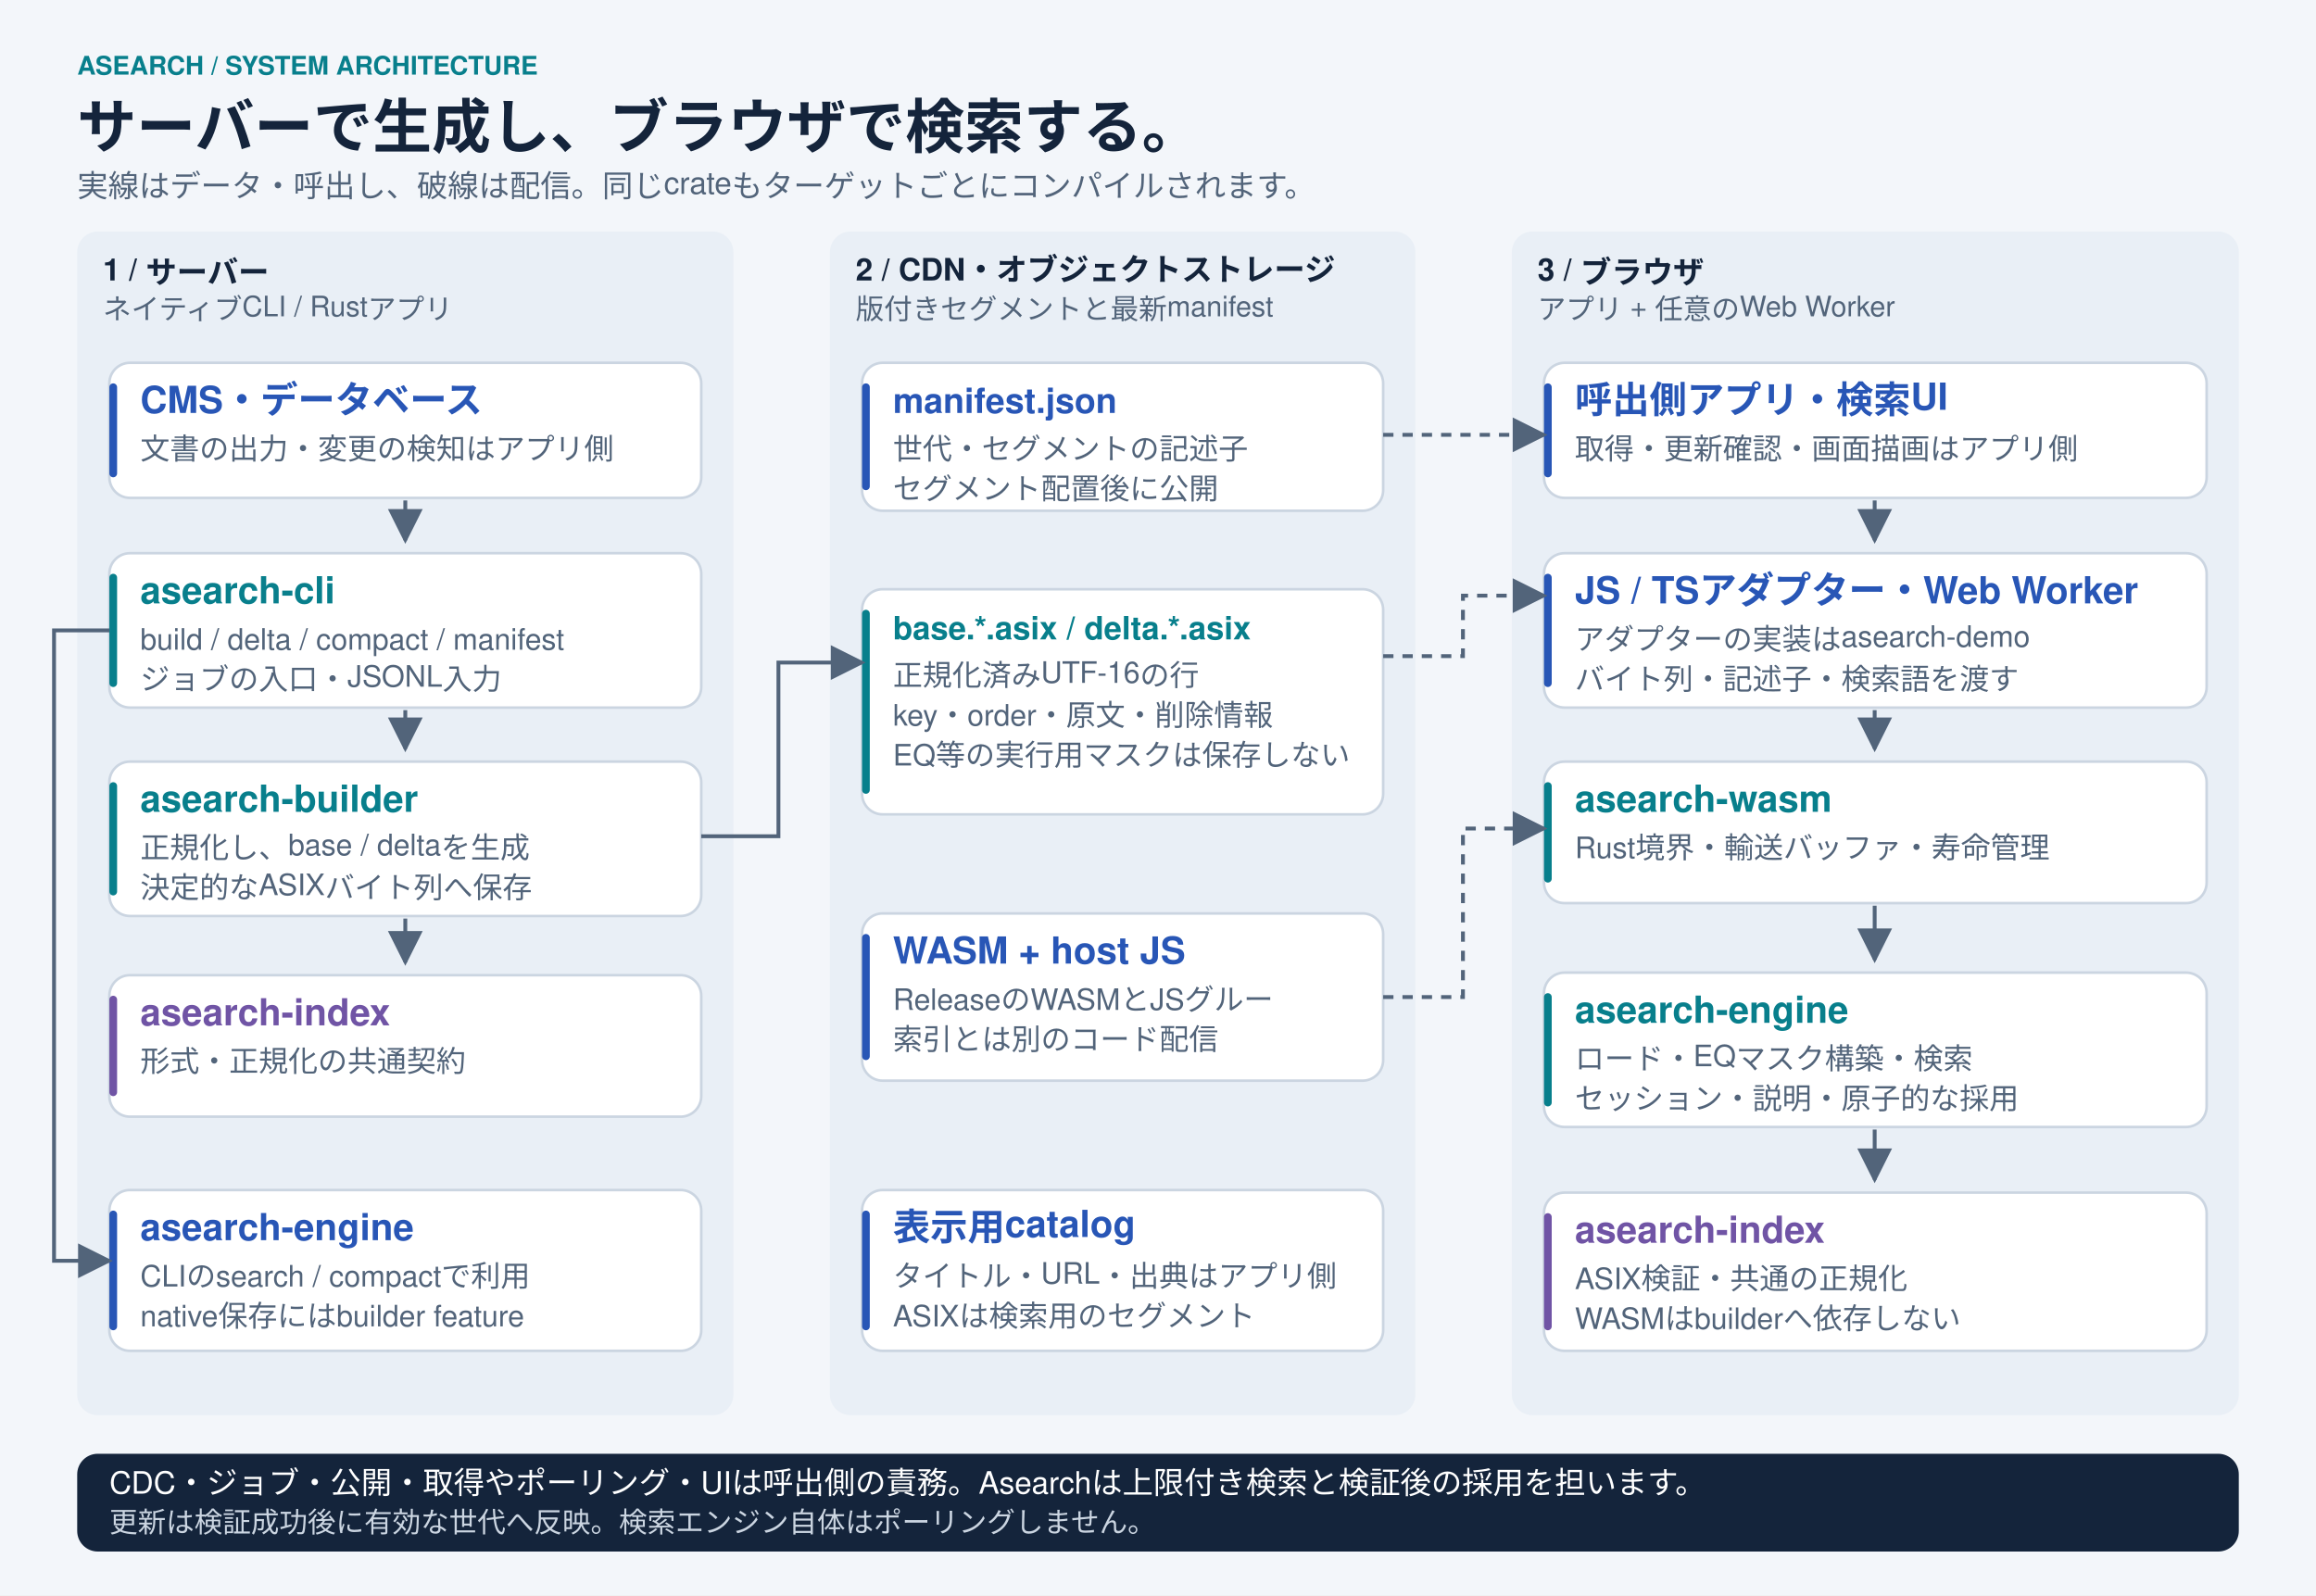
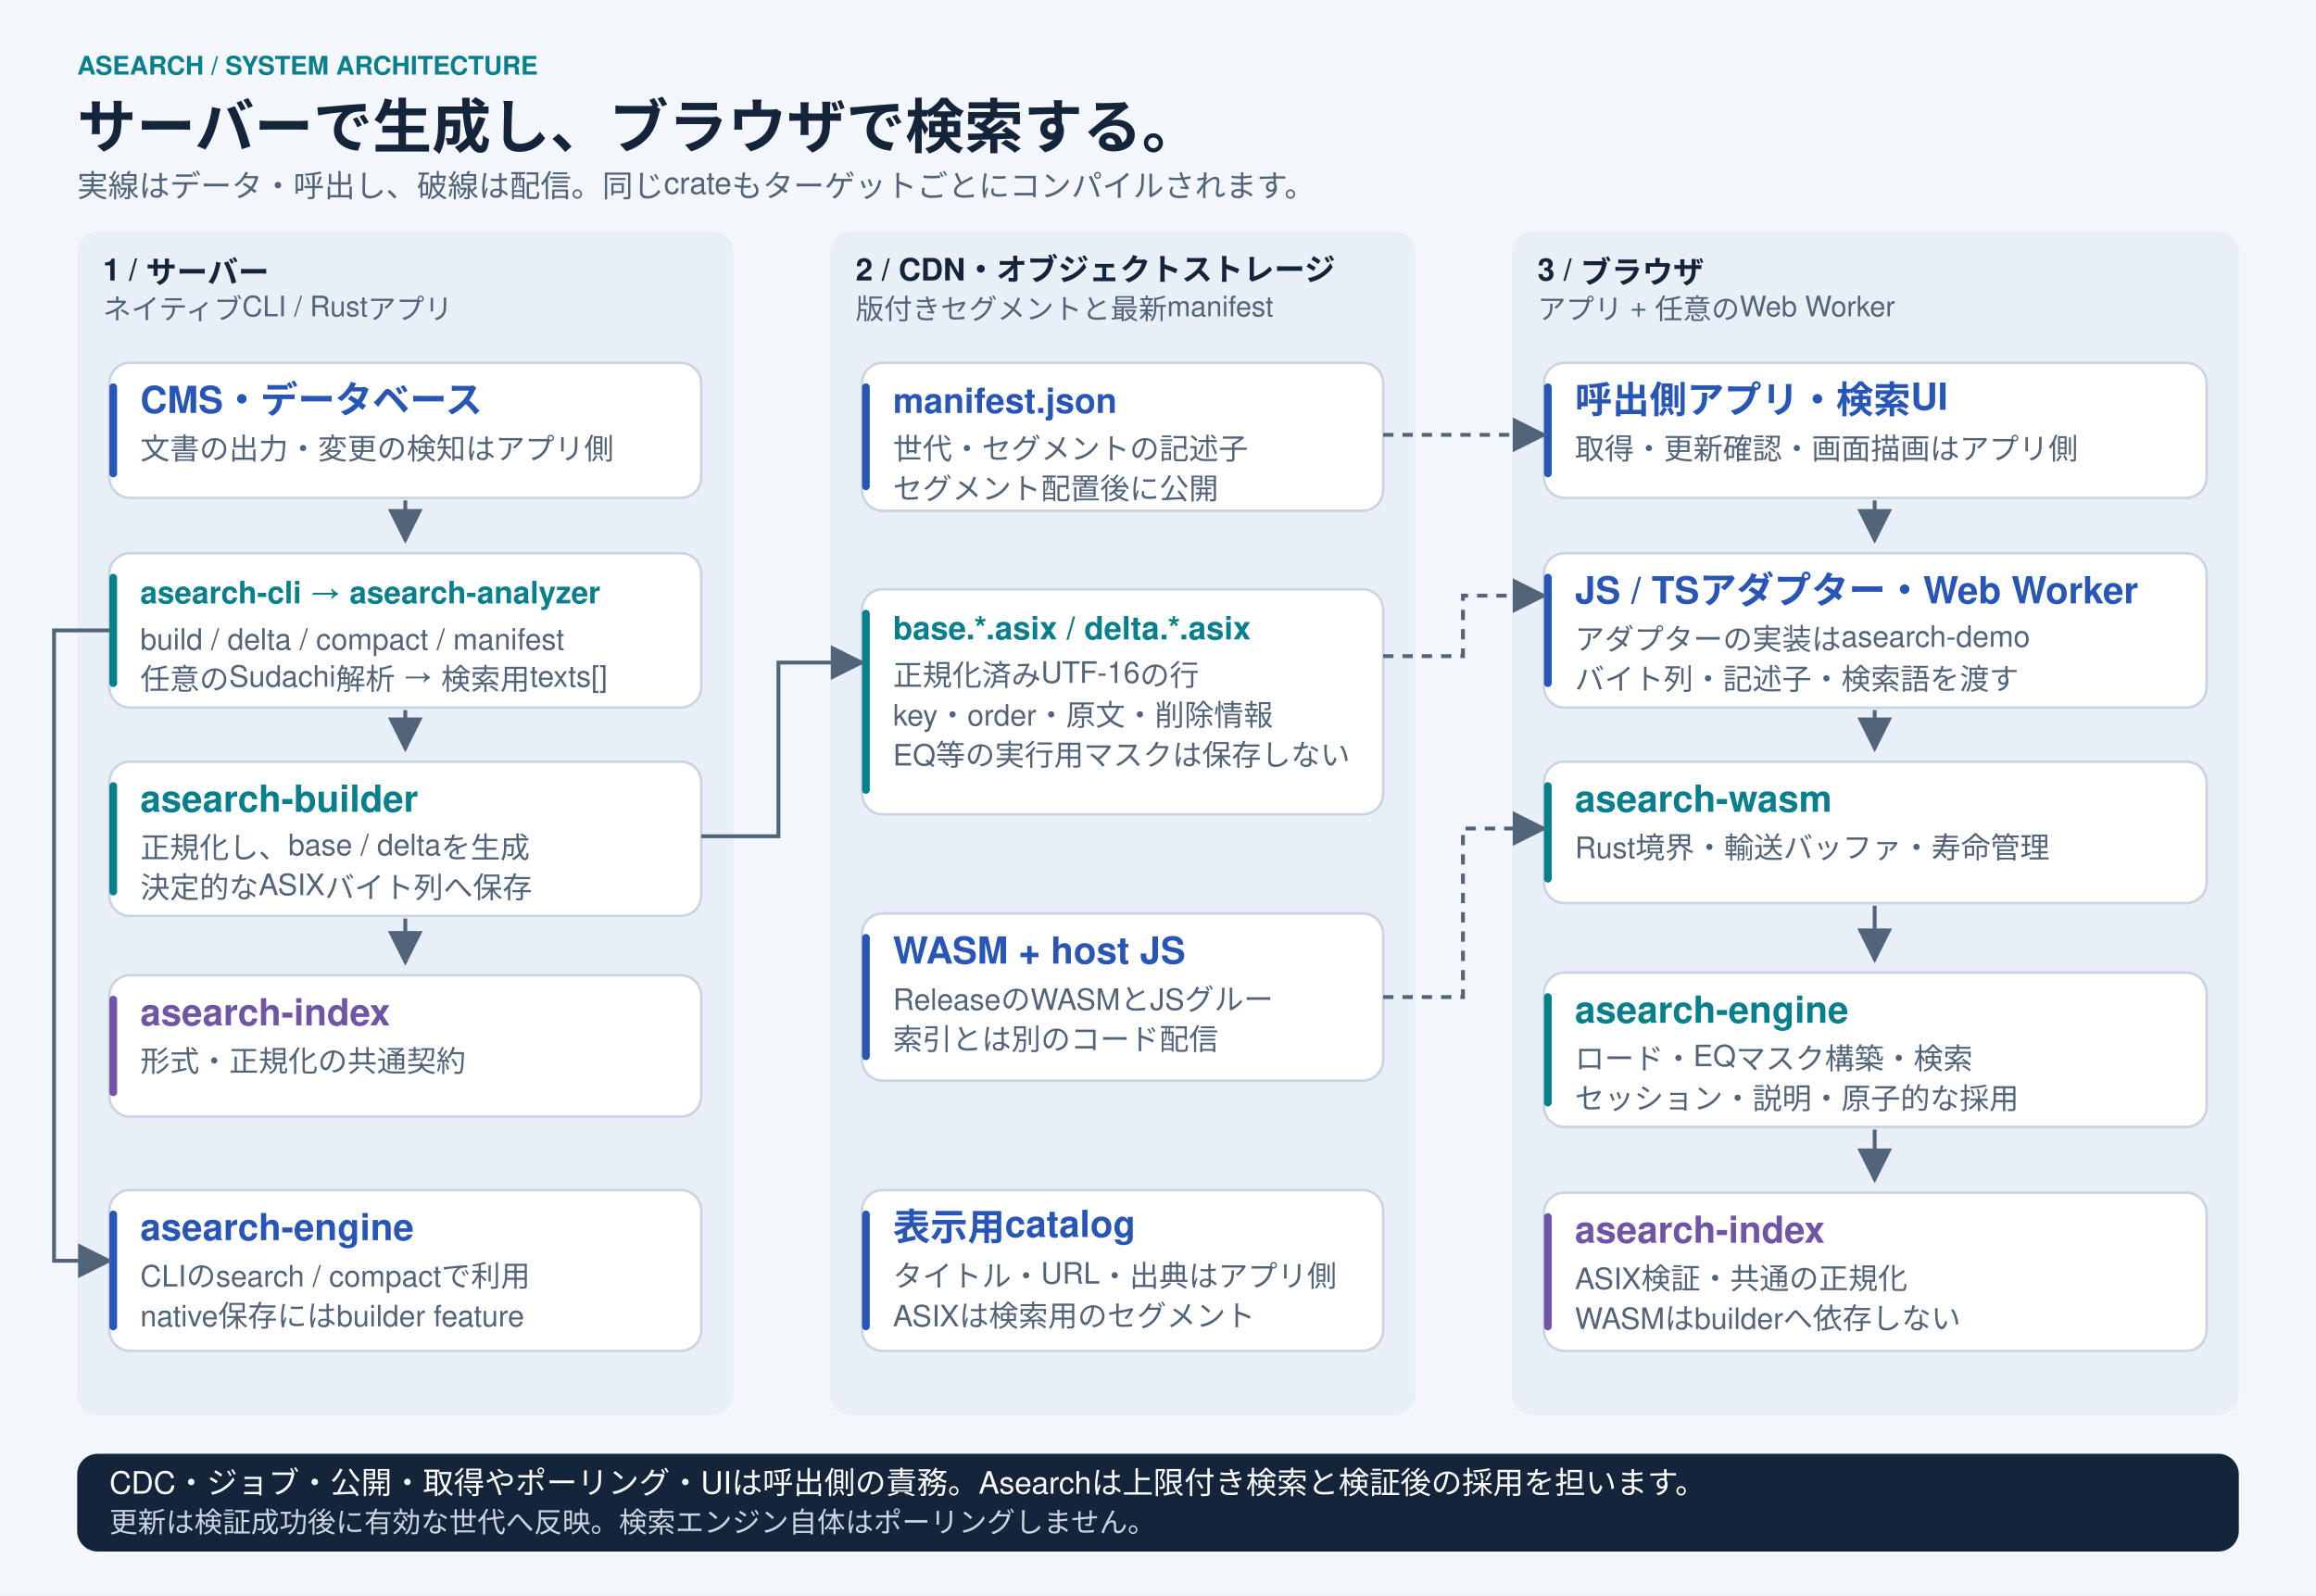
<svg xmlns="http://www.w3.org/2000/svg" width="1800" height="1240" viewBox="0 0 1800 1240" role="img" aria-labelledby="title desc" lang="ja">
  <defs>
    <marker id="arrow" viewBox="0 0 10 10" refX="9" refY="5" markerWidth="9" markerHeight="9" orient="auto-start-reverse">
      <path d="M 0 0 L 10 5 L 0 10 z" fill="#52647A" />
    </marker>
  </defs>
  <rect x="0" y="0" width="1800" height="1240" rx="0" fill="#F3F6FA" />
  <text x="60" y="58" font-family="Helvetica, Arial, &quot;Hiragino Sans&quot;, &quot;Noto Sans CJK JP&quot;, sans-serif" font-size="20" font-weight="700" fill="#087F8C" text-anchor="start">ASEARCH / SYSTEM ARCHITECTURE</text>
  <text x="60" y="115" font-family="Helvetica, Arial, &quot;Hiragino Sans&quot;, &quot;Noto Sans CJK JP&quot;, sans-serif" font-size="46" font-weight="700" fill="#14243B" text-anchor="start">サーバーで生成し、ブラウザで検索する。</text>
  <text x="60" y="153" font-family="Helvetica, Arial, &quot;Hiragino Sans&quot;, &quot;Noto Sans CJK JP&quot;, sans-serif" font-size="24" font-weight="400" fill="#52647A" text-anchor="start">実線はデータ・呼出し、破線は配信。同じcrateもターゲットごとにコンパイルされます。</text>
  <rect x="60" y="180" width="510" height="920" rx="16" fill="#E9EFF6" />
  <text x="80" y="218" font-family="Helvetica, Arial, &quot;Hiragino Sans&quot;, &quot;Noto Sans CJK JP&quot;, sans-serif" font-size="24" font-weight="700" fill="#14243B" text-anchor="start">1 / サーバー</text>
  <text x="80" y="248" font-family="Helvetica, Arial, &quot;Hiragino Sans&quot;, &quot;Noto Sans CJK JP&quot;, sans-serif" font-size="22" font-weight="400" fill="#52647A" text-anchor="start">ネイティブCLI / Rustアプリ</text>
  <rect x="645" y="180" width="455" height="920" rx="16" fill="#E9EFF6" />
  <text x="665" y="218" font-family="Helvetica, Arial, &quot;Hiragino Sans&quot;, &quot;Noto Sans CJK JP&quot;, sans-serif" font-size="24" font-weight="700" fill="#14243B" text-anchor="start">2 / CDN・オブジェクトストレージ</text>
  <text x="665" y="248" font-family="Helvetica, Arial, &quot;Hiragino Sans&quot;, &quot;Noto Sans CJK JP&quot;, sans-serif" font-size="22" font-weight="400" fill="#52647A" text-anchor="start">版付きセグメントと最新manifest</text>
  <rect x="1175" y="180" width="565" height="920" rx="16" fill="#E9EFF6" />
  <text x="1195" y="218" font-family="Helvetica, Arial, &quot;Hiragino Sans&quot;, &quot;Noto Sans CJK JP&quot;, sans-serif" font-size="24" font-weight="700" fill="#14243B" text-anchor="start">3 / ブラウザ</text>
  <text x="1195" y="248" font-family="Helvetica, Arial, &quot;Hiragino Sans&quot;, &quot;Noto Sans CJK JP&quot;, sans-serif" font-size="22" font-weight="400" fill="#52647A" text-anchor="start">アプリ + 任意のWeb Worker</text>
  <rect x="85" y="282" width="460" height="105" rx="16" fill="#FFFFFF" stroke="#CBD5E1" stroke-width="2" />
  <rect x="85" y="298" width="6" height="73" rx="3" fill="#2856B6" />
  <text x="109" y="321" font-family="Helvetica, Arial, &quot;Hiragino Sans&quot;, &quot;Noto Sans CJK JP&quot;, sans-serif" font-size="29" font-weight="700" fill="#2856B6" text-anchor="start">CMS・データベース</text>
  <text x="109" y="357" font-family="Helvetica, Arial, &quot;Hiragino Sans&quot;, &quot;Noto Sans CJK JP&quot;, sans-serif" font-size="23" font-weight="400" fill="#52647A" text-anchor="start">文書の出力・変更の検知はアプリ側</text>
  <path d="M 315 389 L 315 420" fill="none" stroke="#52647A" stroke-width="3" marker-end="url(#arrow)" />
  <rect x="85" y="430" width="460" height="120" rx="16" fill="#FFFFFF" stroke="#CBD5E1" stroke-width="2" />
  <rect x="85" y="446" width="6" height="88" rx="3" fill="#087F8C" />
-   <text x="109" y="469" font-family="Helvetica, Arial, &quot;Hiragino Sans&quot;, &quot;Noto Sans CJK JP&quot;, sans-serif" font-size="29" font-weight="700" fill="#087F8C" text-anchor="start">asearch-cli</text>
+   <text x="109" y="469" font-family="Helvetica, Arial, &quot;Hiragino Sans&quot;, &quot;Noto Sans CJK JP&quot;, sans-serif" font-size="24" font-weight="700" fill="#087F8C" text-anchor="start">asearch-cli → asearch-analyzer</text>
  <text x="109" y="505" font-family="Helvetica, Arial, &quot;Hiragino Sans&quot;, &quot;Noto Sans CJK JP&quot;, sans-serif" font-size="23" font-weight="400" fill="#52647A" text-anchor="start">build / delta / compact / manifest</text>
-   <text x="109" y="536" font-family="Helvetica, Arial, &quot;Hiragino Sans&quot;, &quot;Noto Sans CJK JP&quot;, sans-serif" font-size="23" font-weight="400" fill="#52647A" text-anchor="start">ジョブの入口・JSONL入力</text>
+   <text x="109" y="536" font-family="Helvetica, Arial, &quot;Hiragino Sans&quot;, &quot;Noto Sans CJK JP&quot;, sans-serif" font-size="23" font-weight="400" fill="#52647A" text-anchor="start">任意のSudachi解析 → 検索用texts[]</text>
  <path d="M 315 552 L 315 582" fill="none" stroke="#52647A" stroke-width="3" marker-end="url(#arrow)" />
  <rect x="85" y="592" width="460" height="120" rx="16" fill="#FFFFFF" stroke="#CBD5E1" stroke-width="2" />
  <rect x="85" y="608" width="6" height="88" rx="3" fill="#087F8C" />
  <text x="109" y="631" font-family="Helvetica, Arial, &quot;Hiragino Sans&quot;, &quot;Noto Sans CJK JP&quot;, sans-serif" font-size="29" font-weight="700" fill="#087F8C" text-anchor="start">asearch-builder</text>
  <text x="109" y="667" font-family="Helvetica, Arial, &quot;Hiragino Sans&quot;, &quot;Noto Sans CJK JP&quot;, sans-serif" font-size="23" font-weight="400" fill="#52647A" text-anchor="start">正規化し、base / deltaを生成</text>
  <text x="109" y="698" font-family="Helvetica, Arial, &quot;Hiragino Sans&quot;, &quot;Noto Sans CJK JP&quot;, sans-serif" font-size="23" font-weight="400" fill="#52647A" text-anchor="start">決定的なASIXバイト列へ保存</text>
  <path d="M 315 714 L 315 748" fill="none" stroke="#52647A" stroke-width="3" marker-end="url(#arrow)" />
  <rect x="85" y="758" width="460" height="110" rx="16" fill="#FFFFFF" stroke="#CBD5E1" stroke-width="2" />
  <rect x="85" y="774" width="6" height="78" rx="3" fill="#7054A5" />
  <text x="109" y="797" font-family="Helvetica, Arial, &quot;Hiragino Sans&quot;, &quot;Noto Sans CJK JP&quot;, sans-serif" font-size="29" font-weight="700" fill="#7054A5" text-anchor="start">asearch-index</text>
  <text x="109" y="833" font-family="Helvetica, Arial, &quot;Hiragino Sans&quot;, &quot;Noto Sans CJK JP&quot;, sans-serif" font-size="23" font-weight="400" fill="#52647A" text-anchor="start">形式・正規化の共通契約</text>
  <rect x="85" y="925" width="460" height="125" rx="16" fill="#FFFFFF" stroke="#CBD5E1" stroke-width="2" />
  <rect x="85" y="941" width="6" height="93" rx="3" fill="#2856B6" />
  <text x="109" y="964" font-family="Helvetica, Arial, &quot;Hiragino Sans&quot;, &quot;Noto Sans CJK JP&quot;, sans-serif" font-size="29" font-weight="700" fill="#2856B6" text-anchor="start">asearch-engine</text>
  <text x="109" y="1000" font-family="Helvetica, Arial, &quot;Hiragino Sans&quot;, &quot;Noto Sans CJK JP&quot;, sans-serif" font-size="23" font-weight="400" fill="#52647A" text-anchor="start">CLIのsearch / compactで利用</text>
  <text x="109" y="1031" font-family="Helvetica, Arial, &quot;Hiragino Sans&quot;, &quot;Noto Sans CJK JP&quot;, sans-serif" font-size="23" font-weight="400" fill="#52647A" text-anchor="start">native保存にはbuilder feature</text>
  <rect x="670" y="282" width="405" height="115" rx="16" fill="#FFFFFF" stroke="#CBD5E1" stroke-width="2" />
  <rect x="670" y="298" width="6" height="83" rx="3" fill="#2856B6" />
  <text x="694" y="321" font-family="Helvetica, Arial, &quot;Hiragino Sans&quot;, &quot;Noto Sans CJK JP&quot;, sans-serif" font-size="27" font-weight="700" fill="#2856B6" text-anchor="start">manifest.json</text>
  <text x="694" y="357" font-family="Helvetica, Arial, &quot;Hiragino Sans&quot;, &quot;Noto Sans CJK JP&quot;, sans-serif" font-size="23" font-weight="400" fill="#52647A" text-anchor="start">世代・セグメントの記述子</text>
  <text x="694" y="388" font-family="Helvetica, Arial, &quot;Hiragino Sans&quot;, &quot;Noto Sans CJK JP&quot;, sans-serif" font-size="23" font-weight="400" fill="#52647A" text-anchor="start">セグメント配置後に公開</text>
  <rect x="670" y="458" width="405" height="175" rx="16" fill="#FFFFFF" stroke="#CBD5E1" stroke-width="2" />
  <rect x="670" y="474" width="6" height="143" rx="3" fill="#087F8C" />
  <text x="694" y="497" font-family="Helvetica, Arial, &quot;Hiragino Sans&quot;, &quot;Noto Sans CJK JP&quot;, sans-serif" font-size="25" font-weight="700" fill="#087F8C" text-anchor="start">base.*.asix / delta.*.asix</text>
  <text x="694" y="533" font-family="Helvetica, Arial, &quot;Hiragino Sans&quot;, &quot;Noto Sans CJK JP&quot;, sans-serif" font-size="23" font-weight="400" fill="#52647A" text-anchor="start">正規化済みUTF-16の行</text>
  <text x="694" y="564" font-family="Helvetica, Arial, &quot;Hiragino Sans&quot;, &quot;Noto Sans CJK JP&quot;, sans-serif" font-size="23" font-weight="400" fill="#52647A" text-anchor="start">key・order・原文・削除情報</text>
  <text x="694" y="595" font-family="Helvetica, Arial, &quot;Hiragino Sans&quot;, &quot;Noto Sans CJK JP&quot;, sans-serif" font-size="23" font-weight="400" fill="#52647A" text-anchor="start">EQ等の実行用マスクは保存しない</text>
  <rect x="670" y="710" width="405" height="130" rx="16" fill="#FFFFFF" stroke="#CBD5E1" stroke-width="2" />
  <rect x="670" y="726" width="6" height="98" rx="3" fill="#2856B6" />
  <text x="694" y="749" font-family="Helvetica, Arial, &quot;Hiragino Sans&quot;, &quot;Noto Sans CJK JP&quot;, sans-serif" font-size="29" font-weight="700" fill="#2856B6" text-anchor="start">WASM + host JS</text>
  <text x="694" y="785" font-family="Helvetica, Arial, &quot;Hiragino Sans&quot;, &quot;Noto Sans CJK JP&quot;, sans-serif" font-size="23" font-weight="400" fill="#52647A" text-anchor="start">ReleaseのWASMとJSグルー</text>
  <text x="694" y="816" font-family="Helvetica, Arial, &quot;Hiragino Sans&quot;, &quot;Noto Sans CJK JP&quot;, sans-serif" font-size="23" font-weight="400" fill="#52647A" text-anchor="start">索引とは別のコード配信</text>
  <rect x="670" y="925" width="405" height="125" rx="16" fill="#FFFFFF" stroke="#CBD5E1" stroke-width="2" />
  <rect x="670" y="941" width="6" height="93" rx="3" fill="#2856B6" />
  <text x="694" y="964" font-family="Helvetica, Arial, &quot;Hiragino Sans&quot;, &quot;Noto Sans CJK JP&quot;, sans-serif" font-size="29" font-weight="700" fill="#2856B6" text-anchor="start">表示用catalog</text>
  <text x="694" y="1000" font-family="Helvetica, Arial, &quot;Hiragino Sans&quot;, &quot;Noto Sans CJK JP&quot;, sans-serif" font-size="23" font-weight="400" fill="#52647A" text-anchor="start">タイトル・URL・出典はアプリ側</text>
  <text x="694" y="1031" font-family="Helvetica, Arial, &quot;Hiragino Sans&quot;, &quot;Noto Sans CJK JP&quot;, sans-serif" font-size="23" font-weight="400" fill="#52647A" text-anchor="start">ASIXは検索用のセグメント</text>
  <rect x="1200" y="282" width="515" height="105" rx="16" fill="#FFFFFF" stroke="#CBD5E1" stroke-width="2" />
  <rect x="1200" y="298" width="6" height="73" rx="3" fill="#2856B6" />
  <text x="1224" y="321" font-family="Helvetica, Arial, &quot;Hiragino Sans&quot;, &quot;Noto Sans CJK JP&quot;, sans-serif" font-size="29" font-weight="700" fill="#2856B6" text-anchor="start">呼出側アプリ・検索UI</text>
  <text x="1224" y="357" font-family="Helvetica, Arial, &quot;Hiragino Sans&quot;, &quot;Noto Sans CJK JP&quot;, sans-serif" font-size="23" font-weight="400" fill="#52647A" text-anchor="start">取得・更新確認・画面描画はアプリ側</text>
  <path d="M 1457 389 L 1457 420" fill="none" stroke="#52647A" stroke-width="3" marker-end="url(#arrow)" />
  <rect x="1200" y="430" width="515" height="120" rx="16" fill="#FFFFFF" stroke="#CBD5E1" stroke-width="2" />
  <rect x="1200" y="446" width="6" height="88" rx="3" fill="#2856B6" />
  <text x="1224" y="469" font-family="Helvetica, Arial, &quot;Hiragino Sans&quot;, &quot;Noto Sans CJK JP&quot;, sans-serif" font-size="29" font-weight="700" fill="#2856B6" text-anchor="start">JS / TSアダプター・Web Worker</text>
  <text x="1224" y="505" font-family="Helvetica, Arial, &quot;Hiragino Sans&quot;, &quot;Noto Sans CJK JP&quot;, sans-serif" font-size="23" font-weight="400" fill="#52647A" text-anchor="start">アダプターの実装はasearch-demo</text>
  <text x="1224" y="536" font-family="Helvetica, Arial, &quot;Hiragino Sans&quot;, &quot;Noto Sans CJK JP&quot;, sans-serif" font-size="23" font-weight="400" fill="#52647A" text-anchor="start">バイト列・記述子・検索語を渡す</text>
  <path d="M 1457 552 L 1457 582" fill="none" stroke="#52647A" stroke-width="3" marker-end="url(#arrow)" />
  <rect x="1200" y="592" width="515" height="110" rx="16" fill="#FFFFFF" stroke="#CBD5E1" stroke-width="2" />
  <rect x="1200" y="608" width="6" height="78" rx="3" fill="#087F8C" />
  <text x="1224" y="631" font-family="Helvetica, Arial, &quot;Hiragino Sans&quot;, &quot;Noto Sans CJK JP&quot;, sans-serif" font-size="29" font-weight="700" fill="#087F8C" text-anchor="start">asearch-wasm</text>
  <text x="1224" y="667" font-family="Helvetica, Arial, &quot;Hiragino Sans&quot;, &quot;Noto Sans CJK JP&quot;, sans-serif" font-size="23" font-weight="400" fill="#52647A" text-anchor="start">Rust境界・輸送バッファ・寿命管理</text>
  <path d="M 1457 704 L 1457 746" fill="none" stroke="#52647A" stroke-width="3" marker-end="url(#arrow)" />
  <rect x="1200" y="756" width="515" height="120" rx="16" fill="#FFFFFF" stroke="#CBD5E1" stroke-width="2" />
  <rect x="1200" y="772" width="6" height="88" rx="3" fill="#087F8C" />
  <text x="1224" y="795" font-family="Helvetica, Arial, &quot;Hiragino Sans&quot;, &quot;Noto Sans CJK JP&quot;, sans-serif" font-size="29" font-weight="700" fill="#087F8C" text-anchor="start">asearch-engine</text>
  <text x="1224" y="831" font-family="Helvetica, Arial, &quot;Hiragino Sans&quot;, &quot;Noto Sans CJK JP&quot;, sans-serif" font-size="23" font-weight="400" fill="#52647A" text-anchor="start">ロード・EQマスク構築・検索</text>
  <text x="1224" y="862" font-family="Helvetica, Arial, &quot;Hiragino Sans&quot;, &quot;Noto Sans CJK JP&quot;, sans-serif" font-size="23" font-weight="400" fill="#52647A" text-anchor="start">セッション・説明・原子的な採用</text>
  <path d="M 1457 878 L 1457 917" fill="none" stroke="#52647A" stroke-width="3" marker-end="url(#arrow)" />
  <rect x="1200" y="927" width="515" height="123" rx="16" fill="#FFFFFF" stroke="#CBD5E1" stroke-width="2" />
  <rect x="1200" y="943" width="6" height="91" rx="3" fill="#7054A5" />
  <text x="1224" y="966" font-family="Helvetica, Arial, &quot;Hiragino Sans&quot;, &quot;Noto Sans CJK JP&quot;, sans-serif" font-size="29" font-weight="700" fill="#7054A5" text-anchor="start">asearch-index</text>
  <text x="1224" y="1002" font-family="Helvetica, Arial, &quot;Hiragino Sans&quot;, &quot;Noto Sans CJK JP&quot;, sans-serif" font-size="23" font-weight="400" fill="#52647A" text-anchor="start">ASIX検証・共通の正規化</text>
  <text x="1224" y="1033" font-family="Helvetica, Arial, &quot;Hiragino Sans&quot;, &quot;Noto Sans CJK JP&quot;, sans-serif" font-size="23" font-weight="400" fill="#52647A" text-anchor="start">WASMはbuilderへ依存しない</text>
  <path d="M 85 490 L 42 490 L 42 980 L 85 980" fill="none" stroke="#52647A" stroke-width="3" marker-end="url(#arrow)" />
  <path d="M 545 650 L 605 650 L 605 515 L 670 515" fill="none" stroke="#52647A" stroke-width="3" marker-end="url(#arrow)" />
  <path d="M 1075 338 L 1200 338" fill="none" stroke="#52647A" stroke-width="3" marker-end="url(#arrow)" stroke-dasharray="8 7" />
  <path d="M 1075 510 L 1137 510 L 1137 463 L 1200 463" fill="none" stroke="#52647A" stroke-width="3" marker-end="url(#arrow)" stroke-dasharray="8 7" />
  <path d="M 1075 775 L 1137 775 L 1137 644 L 1200 644" fill="none" stroke="#52647A" stroke-width="3" marker-end="url(#arrow)" stroke-dasharray="8 7" />
  <rect x="60" y="1130" width="1680" height="76" rx="16" fill="#14243B" />
  <text x="85" y="1161" font-family="Helvetica, Arial, &quot;Hiragino Sans&quot;, &quot;Noto Sans CJK JP&quot;, sans-serif" font-size="24" font-weight="400" fill="#FFFFFF" text-anchor="start">CDC・ジョブ・公開・取得やポーリング・UIは呼出側の責務。Asearchは上限付き検索と検証後の採用を担います。</text>
  <text x="85" y="1191" font-family="Helvetica, Arial, &quot;Hiragino Sans&quot;, &quot;Noto Sans CJK JP&quot;, sans-serif" font-size="22" font-weight="400" fill="#CBD5E1" text-anchor="start">更新は検証成功後に有効な世代へ反映。検索エンジン自体はポーリングしません。</text>
</svg>
